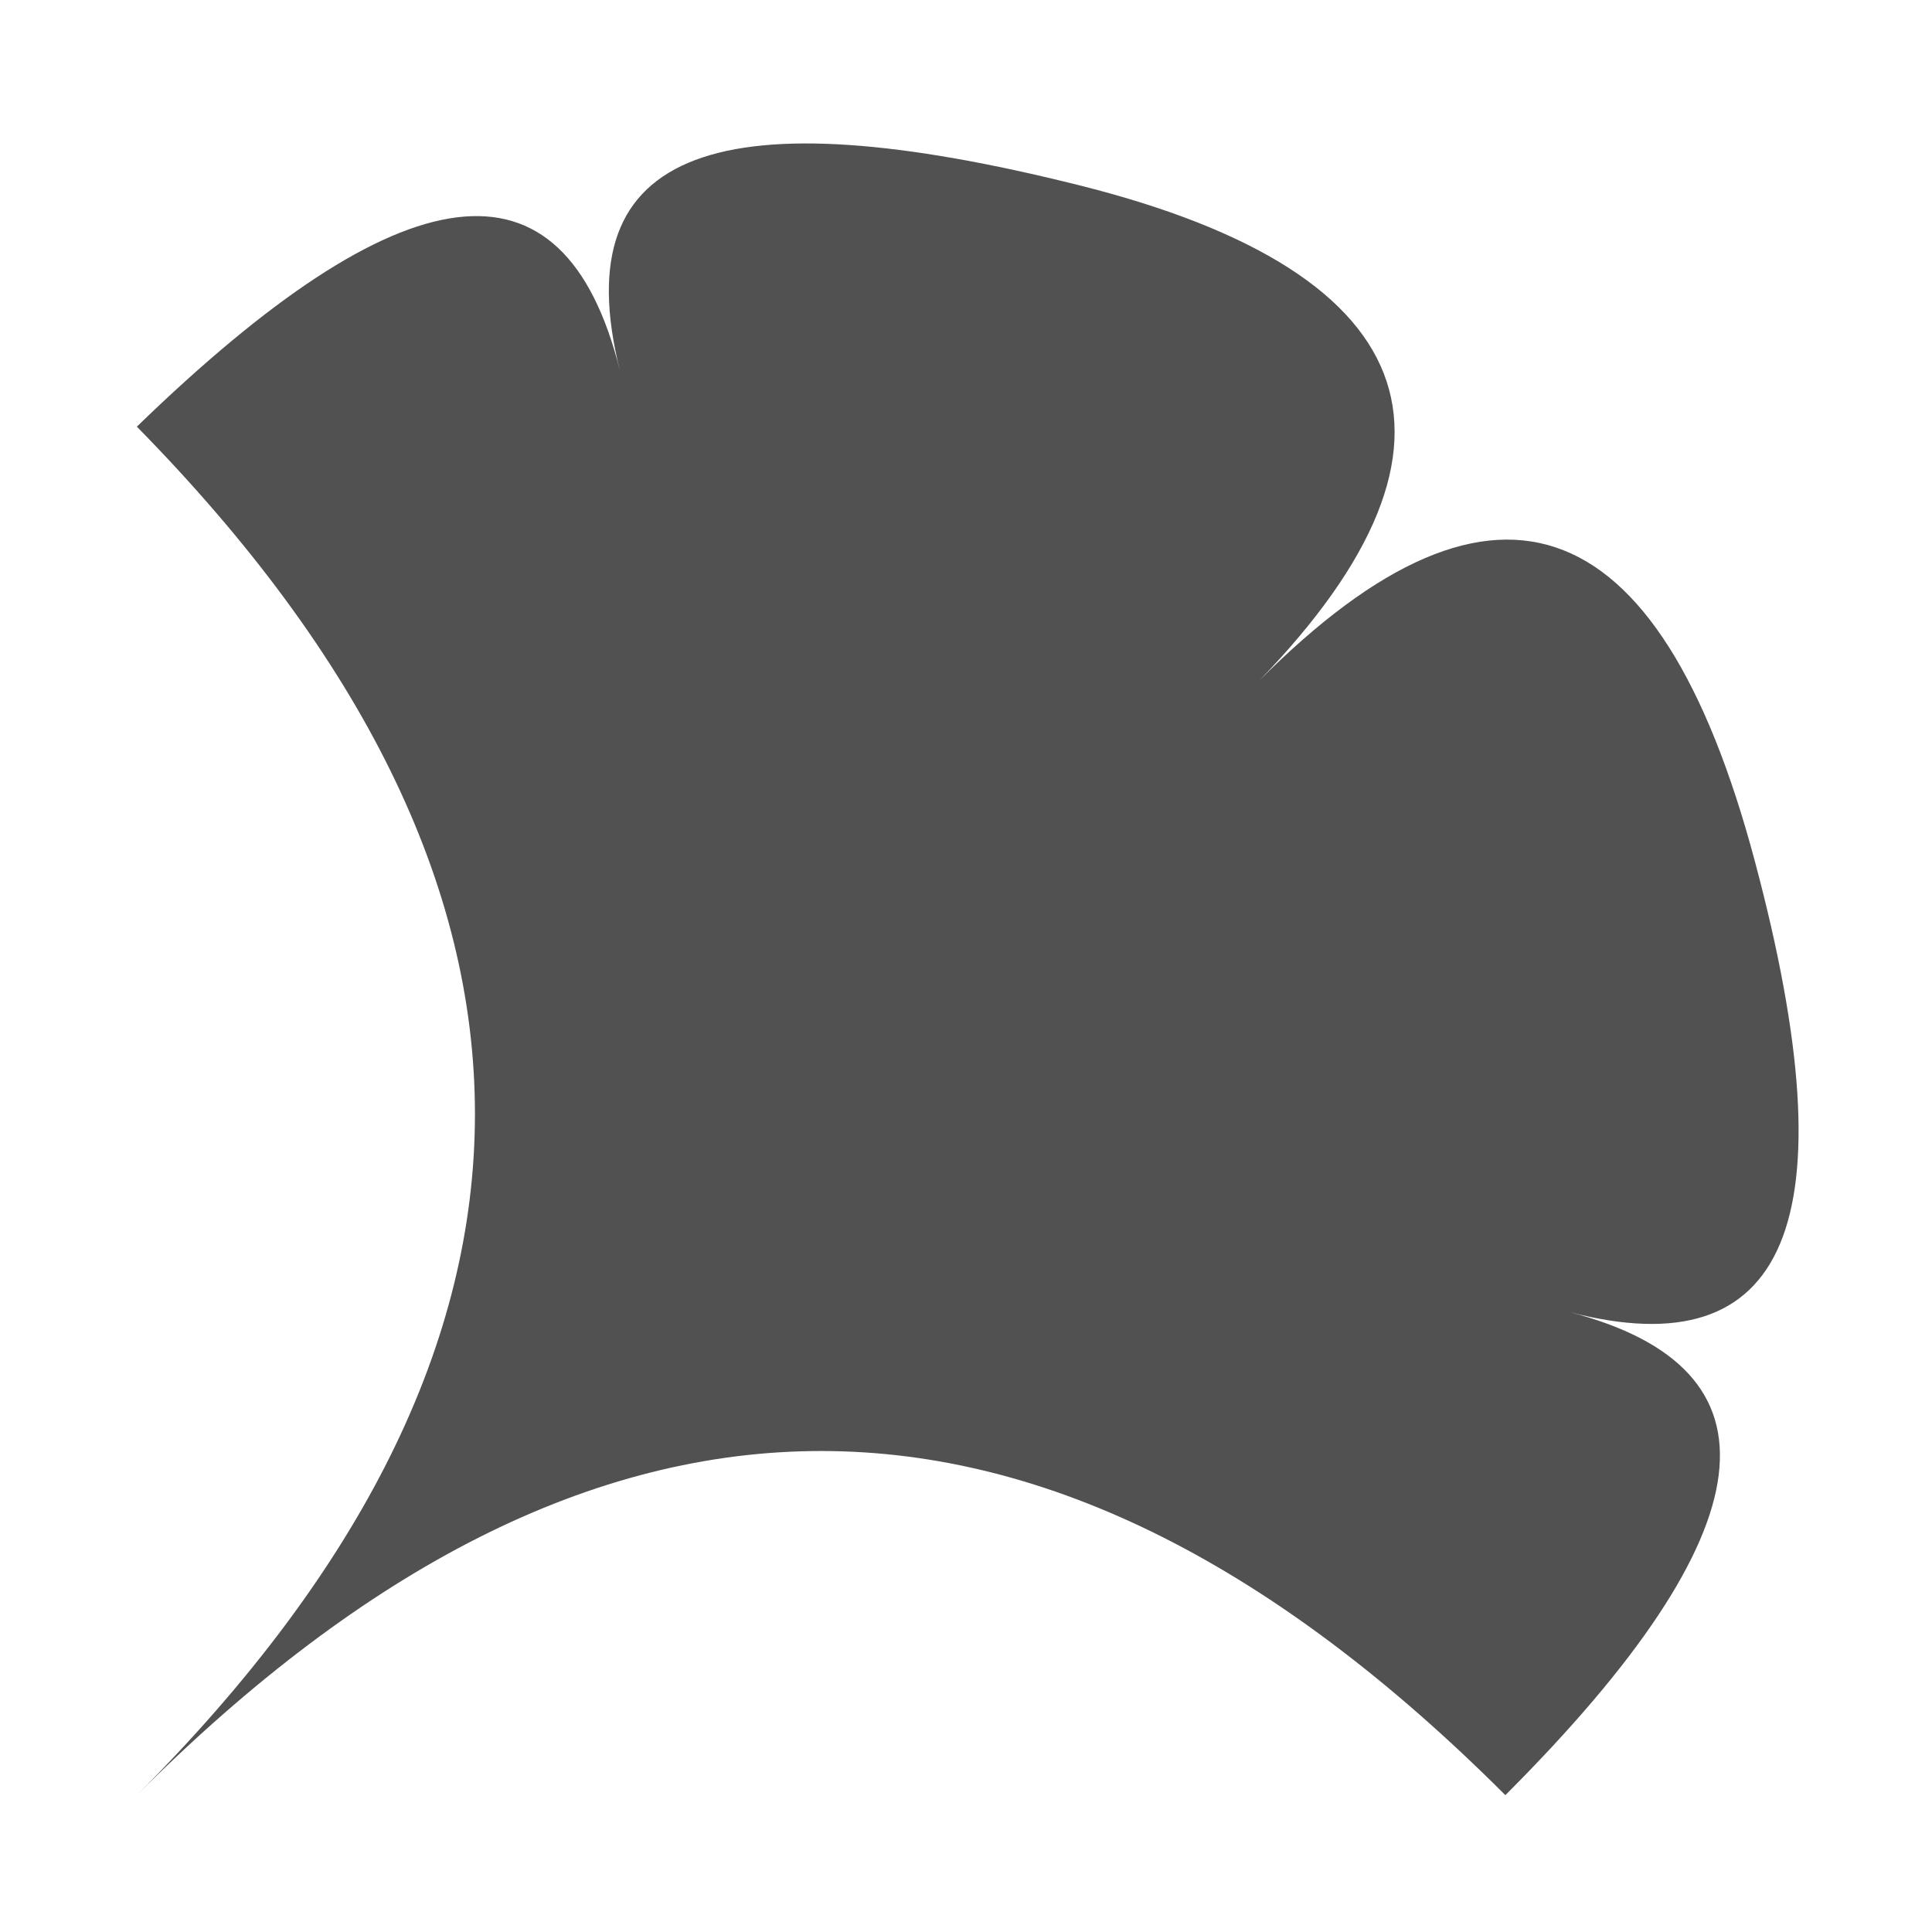
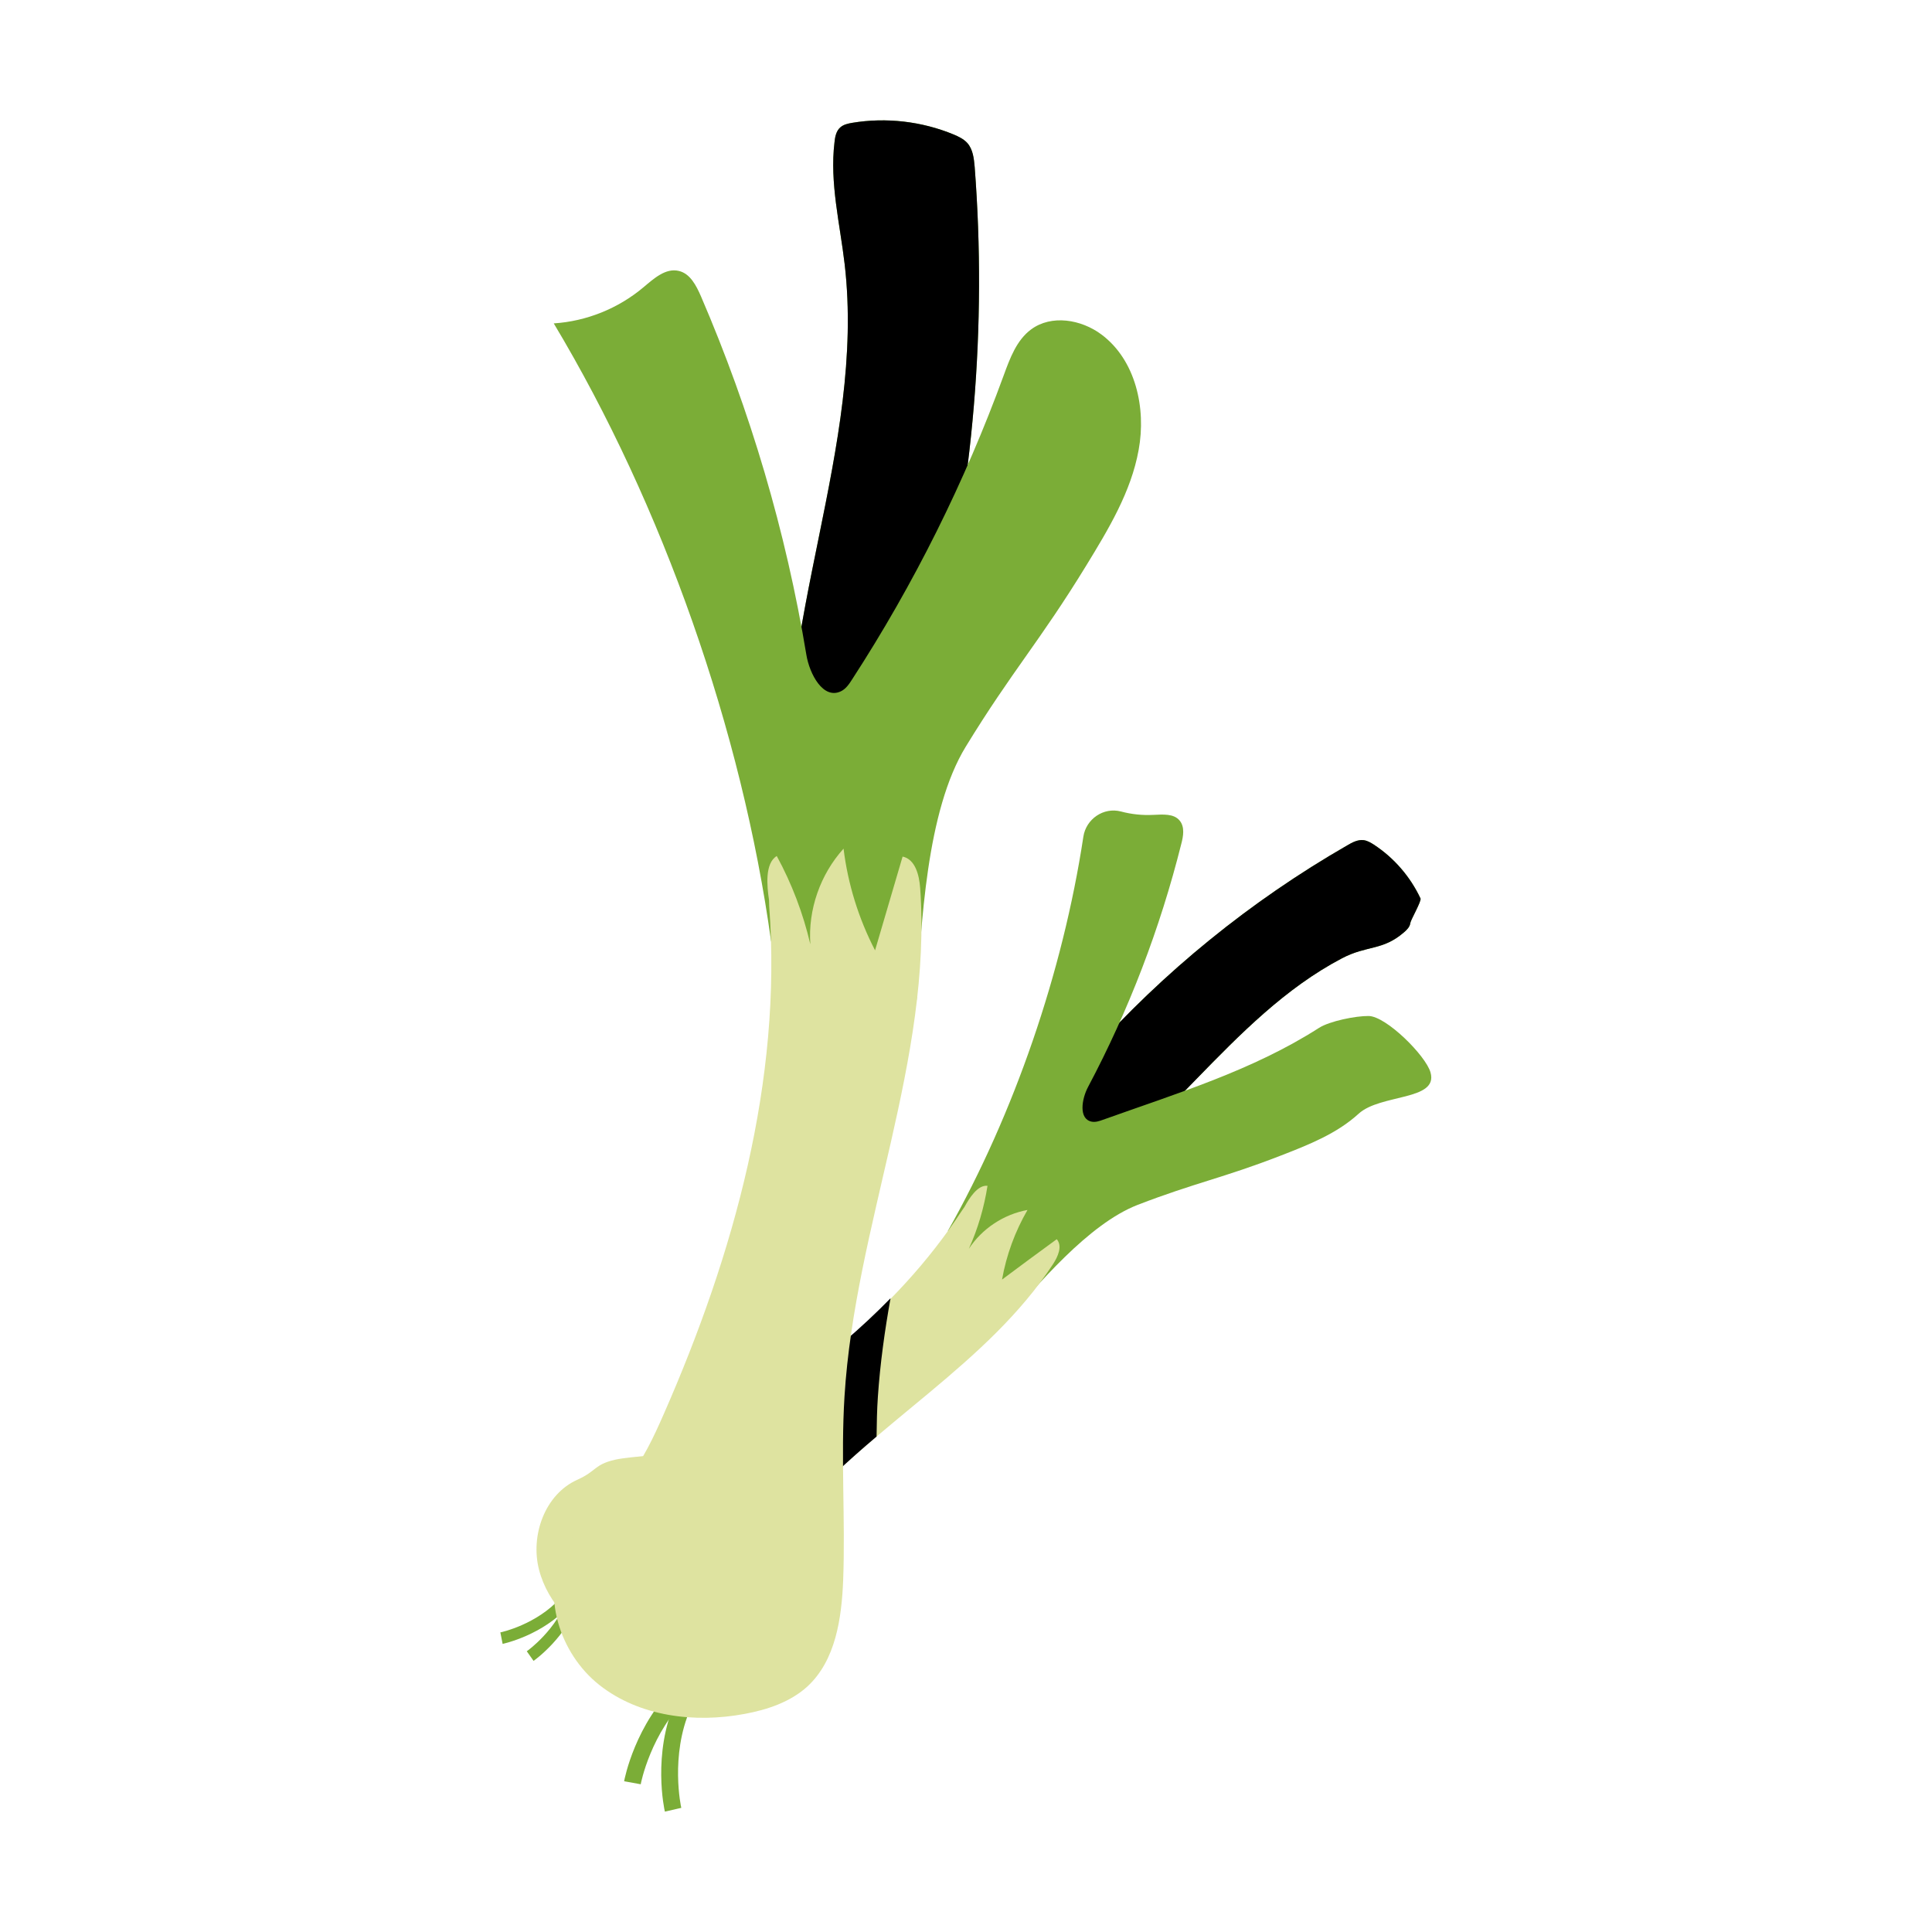
- <svg xmlns="http://www.w3.org/2000/svg" version="1.1" x="0px" y="0px" width="24px" height="24px" viewBox="0 0 24 24">
-   <style type="text/css">
- 	.st0{fill:#515151;}
- </style>
-   <path class="st0" d="M1.7,22.3c5.7-5.7,11.3-5.7,17,0c3.3-3.3,3.5-5.3,0.8-6c2.7,0.7,3.5-1.1,2.3-5.6s-3.3-5.2-6.3-2.1  c3-3,2.3-5.2-2.1-6.3S7,1.8,7.7,4.6C7,1.8,5,2.1,1.7,5.3C7.3,11,7.3,16.7,1.7,22.3" />
+ <svg xmlns="http://www.w3.org/2000/svg" class="icon" width="128px" height="128.00px" viewBox="0 0 1024 1024" version="1.1">
+   <path d="M266.4 871.3l-1.2-6.1c0.2 0 19.3-4.1 31.9-18.3l4.6 4.1c-14.1 15.7-34.5 20.1-35.3 20.3z" fill="#7BAD37" />
+   <path d="M282.8 880.3l-3.6-5.1c0.2-0.1 16.1-11.4 22.1-29.4l5.9 2c-6.7 19.9-23.7 32-24.4 32.5zM556.2 638.2c59.3-32.8 95.1-98.8 155.1-130.3 13.4-7 21.5-3.9 32.9-13.8 1.5-1.3 3.1-2.9 3.3-4.9 0.2-1.6 6-11.6 5.4-13-5.4-11.5-14-21.5-24.7-28.5-1.7-1.1-3.4-2.1-5.4-2.4-3.1-0.4-6.1 1.2-8.8 2.8-51.1 29.4-97.4 67-136.6 111-14.6 16.4-28.9 35.4-29.6 57.4l8.4 21.7z" fill="#7BAD37" />
+   <path d="M556.2 638.2c59.3-32.8 95.1-98.8 155.1-130.3 13.4-7 21.5-3.9 32.9-13.8 1.5-1.3 3.1-2.9 3.3-4.9 0.2-1.6 6-11.6 5.4-13-5.4-11.5-14-21.5-24.7-28.5-1.7-1.1-3.4-2.1-5.4-2.4-3.1-0.4-6.1 1.2-8.8 2.8-51.1 29.4-97.4 67-136.6 111-14.6 16.4-28.9 35.4-29.6 57.4l8.4 21.7z" />
+   <path d="M502.4 652.4c35.1-62.1 60.9-137.1 71.8-208.9 1.4-9.4 10.7-15.8 19.9-13.4 5.6 1.5 11.4 2.1 17.2 1.8 5-0.2 10.9-0.8 14 3.1 2.7 3.3 1.9 8.2 0.8 12.3-11.2 44.7-27.8 88.1-49.4 128.8-3.4 6.4-5.1 17 1.9 18.4 2 0.4 4.1-0.3 6-1 39.4-14.1 79.2-26.1 114.5-48.7 5.6-3.6 19.6-6.4 26.3-6.3 9.3 0.1 30.3 21 32.8 29.9 4.3 15.1-26.5 11.3-38.1 21.9-11.6 10.6-26.6 16.5-41.3 22.2-30.6 11.9-45.2 14.3-75.8 26.1-26 10.1-52.8 42-72 64.2l-28.6-50.4z" fill="#7BAD37" />
+   <path d="M509.8 641.7c-35.2 54-88.2 94.2-144.6 125.3-8.2 4.5-30.2 4.6-39.3 6.7-11.1 2.6-9.5 5.9-19.9 10.6-17.2 7.7-25 29.5-20.3 47.7 4.7 18.2 19.4 32.5 36.2 41 7.6 3.9 16 6.7 24.5 6 14.2-1.3 25.3-12.3 34.4-23.3 14.3-17.4 26.7-36.4 41.4-53.5 41.5-48 101.3-79.2 136-132.3 2.6-4 5-9.5 1.9-13.1-9.7 7.1-19.4 14.2-29 21.4 2.3-13 6.9-25.5 13.5-36.9-12.6 2.3-24.1 9.9-31.1 20.6 4.8-10.6 8.1-21.9 9.9-33.4-5.2-0.6-9.7 6.6-12.2 11.2l-1.4 2z" fill="#DEE3A0" />
+   <path d="M472 688.1c-30.9 31.7-68 57.6-106.8 79-1.3 0.7-3 1.3-4.9 1.8-3 5.5-6.4 10.8-10.4 15.6-10.5 12.6-24.9 22-32.8 36.4-8.4 15.4-7 34.1 0.7 49.9 1.3 0.8 2.5 1.7 3.9 2.4 7.6 3.9 16 6.7 24.5 6 14.2-1.3 25.3-12.3 34.4-23.3 14.3-17.4 26.7-36.4 41.4-53.5 12.9-14.9 27.5-28.2 42.6-41 0.1-7.1 0.2-14.1 0.7-21.2 1.2-17.5 3.6-34.8 6.7-52.1z" />
+   <path d="M418.7 429.6c-9.1-97 40.2-192.8 29-289.5-2.5-21.5-8-43.1-5.4-64.7 0.3-2.9 0.9-6 3.1-7.9 1.7-1.5 4-2 6.3-2.4 18-3 36.9-0.8 53.8 6.2 2.6 1.1 5.3 2.4 7.2 4.5 3 3.4 3.5 8.2 3.9 12.7 6.5 84.4-0.7 169.8-21.1 251.9-7.6 30.7-18.6 63-44.1 81.6l-32.7 7.6zM352.4 960.2c-0.3-1.2-6.7-30.5 5.5-58.2l8.1 3.6c-11 25-5 52.3-4.9 52.6l-8.7 2z" fill="#7BAD37" />
+   <path d="M339.6 945.7l-8.8-1.6c0.2-1.2 5.9-30.6 28-51.3l6.1 6.5c-19.9 18.6-25.3 46.1-25.3 46.4z" fill="#7BAD37" />
+   <path d="M418.7 429.6c-9.1-97 40.2-192.8 29-289.5-2.5-21.5-8-43.1-5.4-64.7 0.3-2.9 0.9-6 3.1-7.9 1.7-1.5 4-2 6.3-2.4 18-3 36.9-0.8 53.8 6.2 2.6 1.1 5.3 2.4 7.2 4.5 3 3.4 3.5 8.2 3.9 12.7 6.5 84.4-0.7 169.8-21.1 251.9-7.6 30.7-18.6 63-44.1 81.6l-32.7 7.6z" />
+   <path d="M408.7 499c-15.4-111.5-57.3-231-115.2-327.6 17.3-1.1 34.2-7.9 47.5-19.1 5.5-4.6 11.8-10.4 18.8-8.7 6 1.4 9.2 7.7 11.7 13.4 26.2 60.8 45.1 124.8 55.9 190.1 1.7 10.2 8.9 23.8 18.3 19.3 2.7-1.3 4.4-3.9 6-6.4 32.7-50.4 59.7-104.6 80.3-161.1 3.3-9 6.8-18.6 14.5-24.3 10.8-8 26.6-5.3 37.3 2.7 18.1 13.5 23.8 39 19.7 61.2-4 22.2-16 42-27.8 61.3-24.6 40.2-39.2 55.7-63.8 95.9-20.9 34.1-23.6 94-26.2 136l-77-32.7z" fill="#7BAD37" />
+   <path d="M407.7 480.4c6.9 92.3-18.7 184.4-55.9 269.1-5.4 12.3-11.1 24.6-19.7 35-10.5 12.6-24.9 22-32.8 36.4-12.9 23.7-2.8 55.5 18.4 72.2s50.5 20.3 77 15.3c12-2.2 24.2-6.3 33.2-14.5 15-13.8 18.2-36.1 19-56.5 1.2-32.4-1.3-64.8 0.7-97.2 5.6-90.9 46.6-178.7 40.1-269.6-0.5-6.8-2.6-15.2-9.3-16.6-4.9 16.6-9.7 33.1-14.6 49.7-8.7-16.8-14.4-35.1-16.7-53.9-12.3 13.6-18.9 32.3-17.6 50.7-3.8-16.3-9.8-32.1-17.8-46.8-6.4 3.9-5.2 16-4.1 23.4l0.1 3.3z" fill="#DEE3A0" />
</svg>
